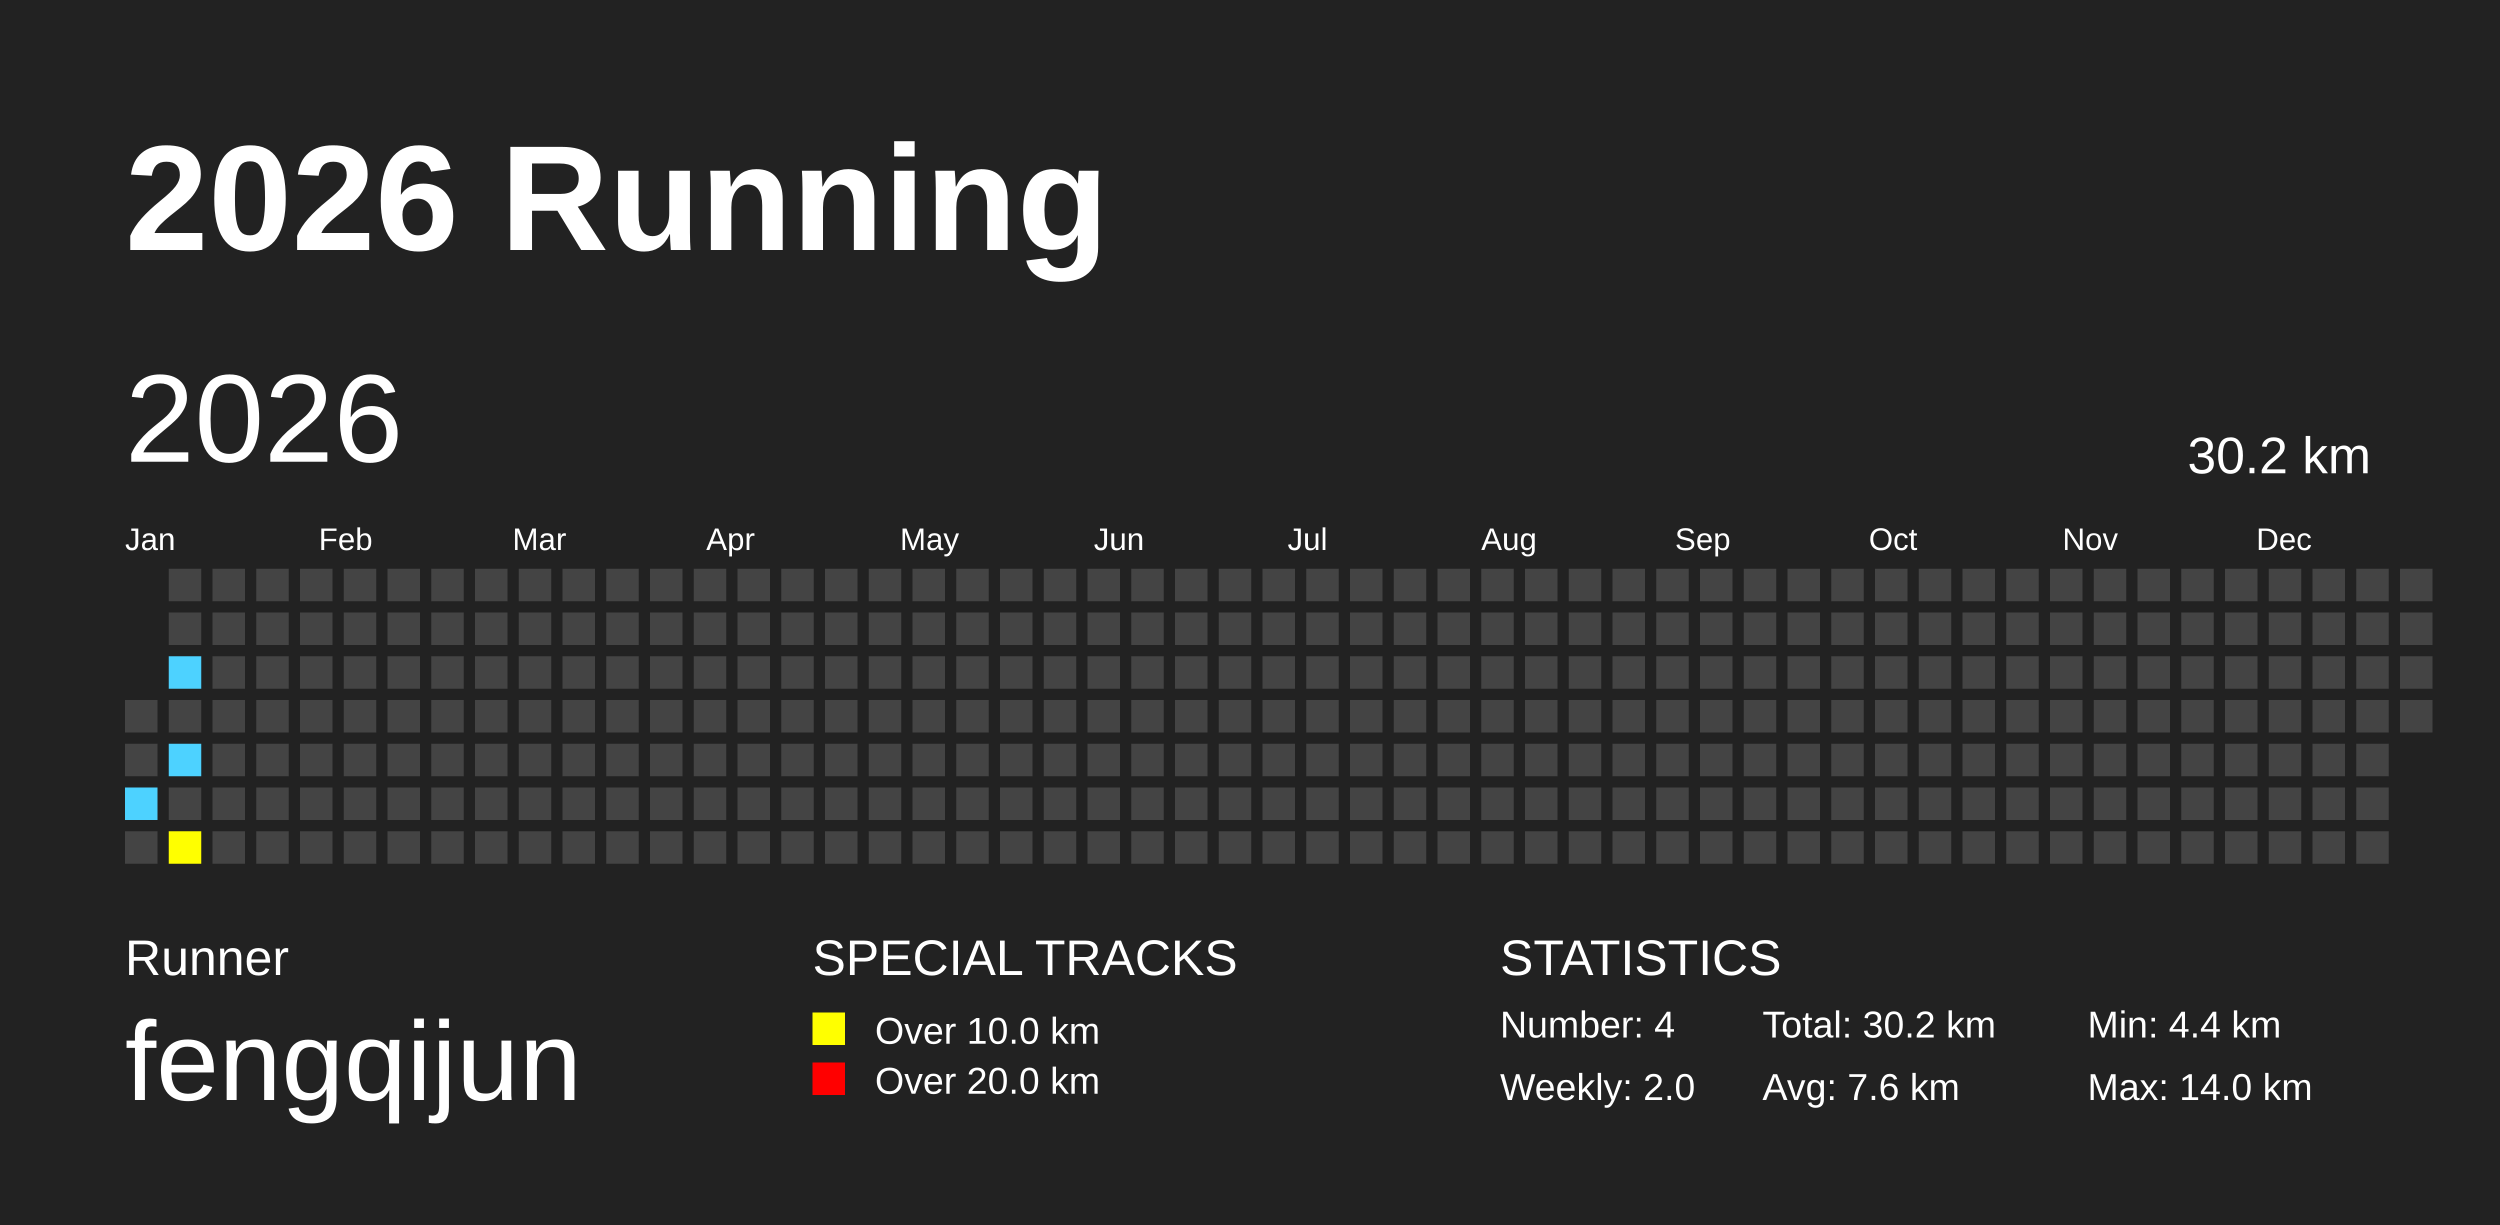
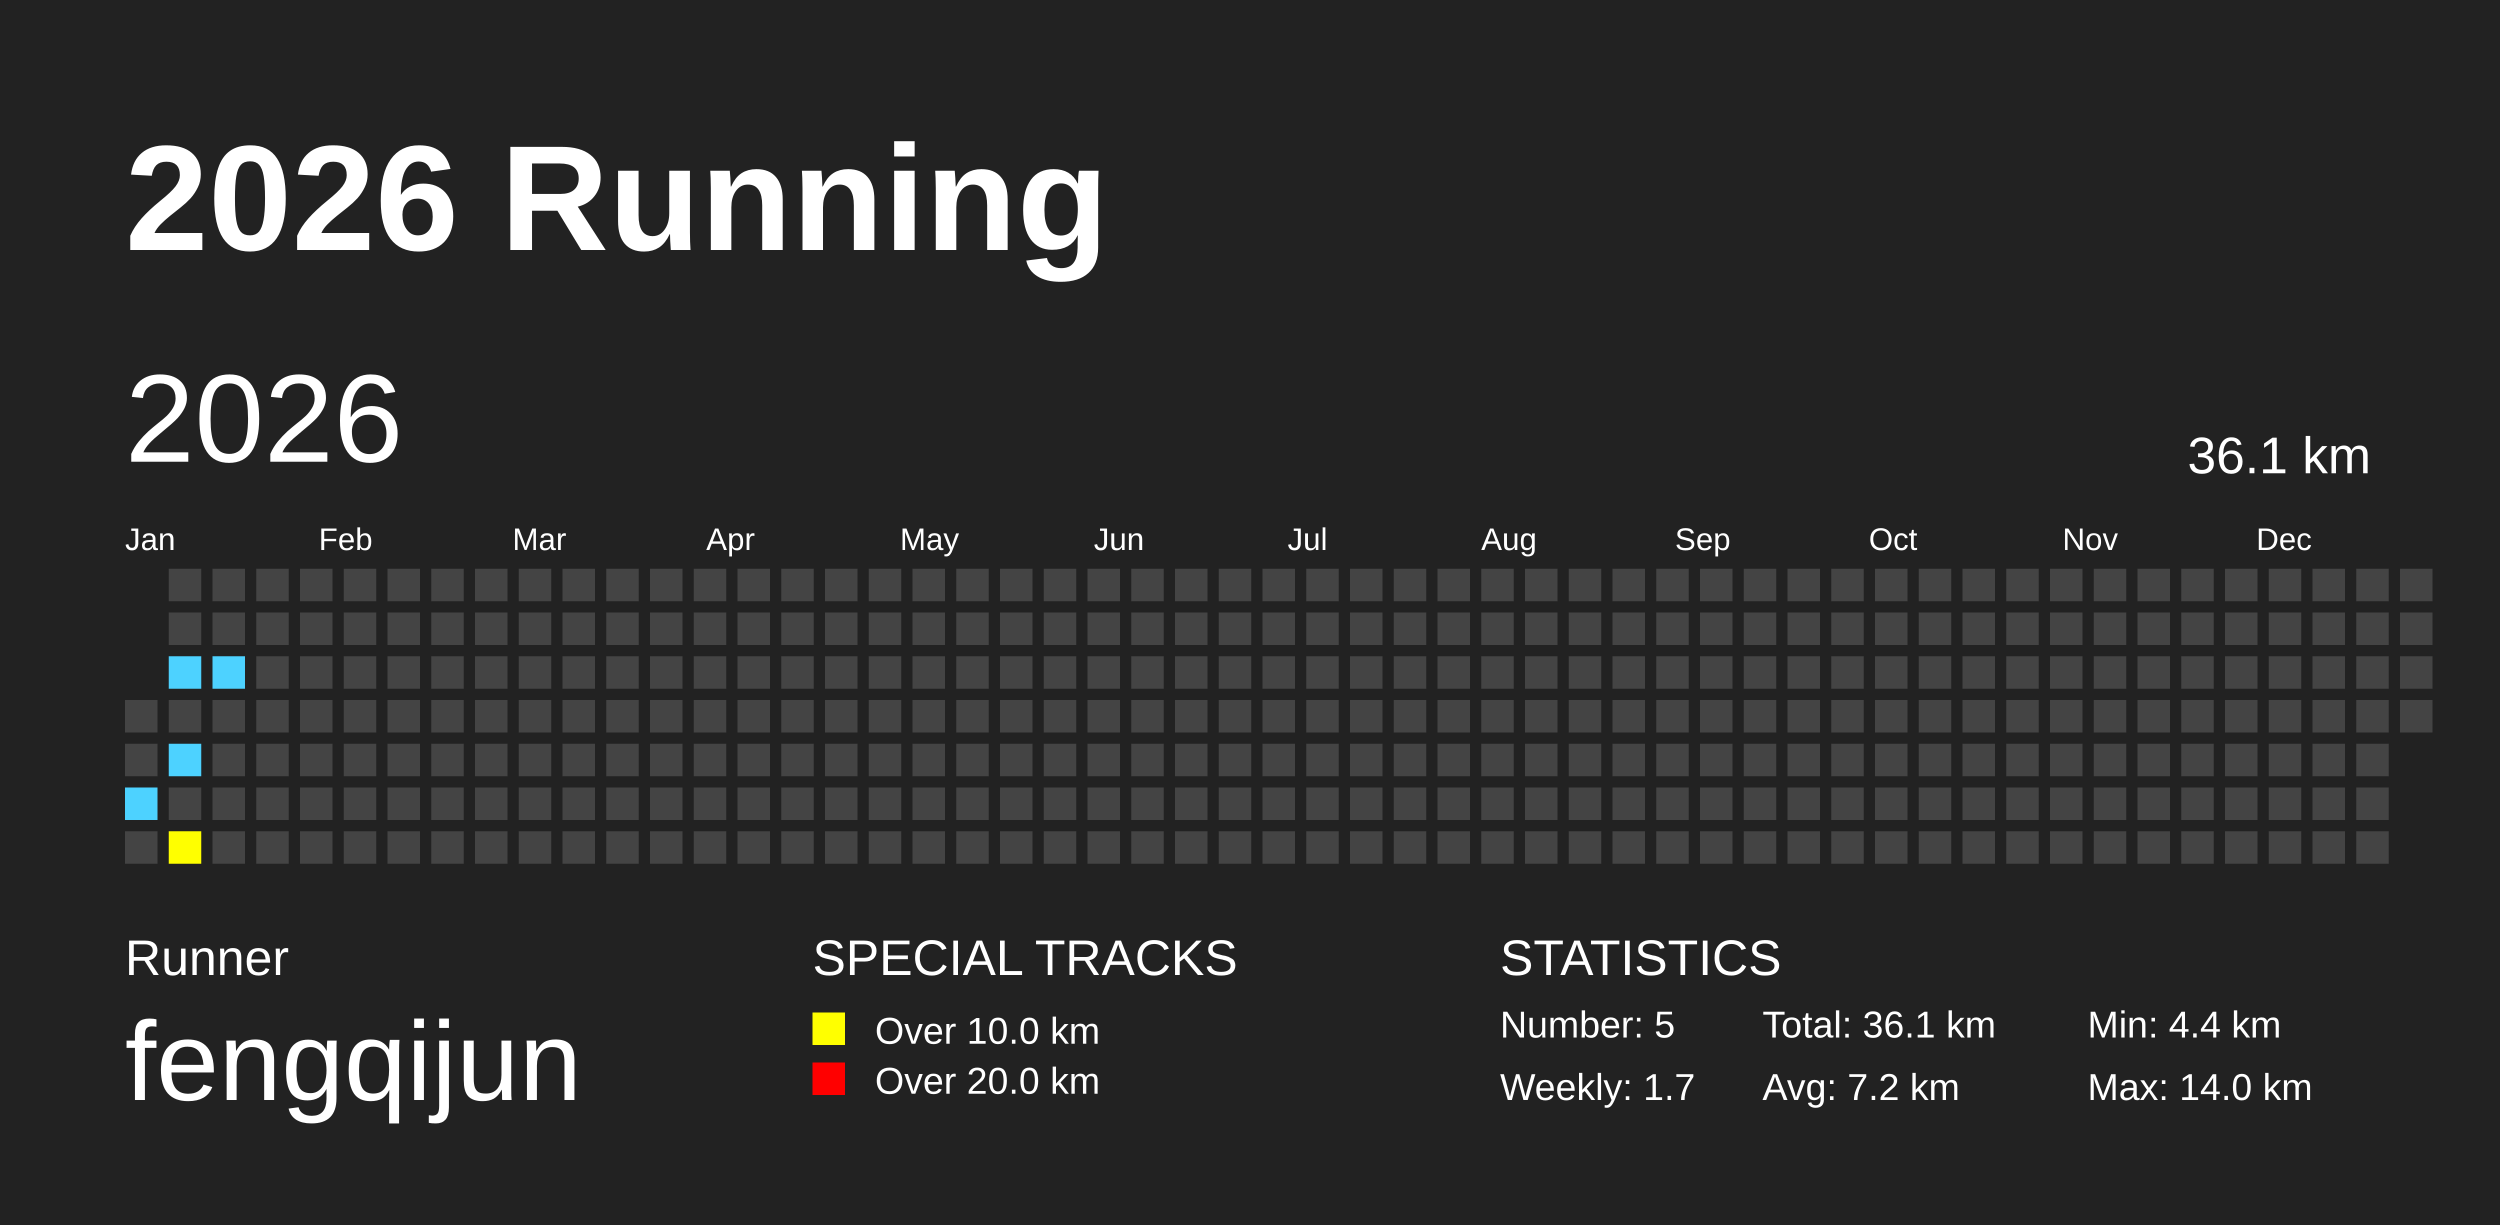
<svg xmlns="http://www.w3.org/2000/svg" baseProfile="full" height="98mm" version="1.1" viewBox="0,0,200,98" width="200mm">
  <defs />
  <rect fill="#222222" height="98" width="200" x="0" y="0" />
  <text fill="#FFFFFF" style="font-size:12px; font-family:Arial; font-weight:bold;" x="10" y="20">2026 Running</text>
  <text fill="#FFFFFF" style="font-size:4px; font-family:Arial" x="10" y="78">Runner</text>
  <text fill="#FFFFFF" style="font-size:9px; font-family:Arial" x="10" y="88">fengqijun</text>
  <text fill="#FFFFFF" style="font-size:4px; font-family:Arial" x="65" y="78">SPECIAL TRACKS</text>
  <rect fill="yellow" height="2.6" width="2.6" x="65" y="81" />
  <text fill="#FFFFFF" style="font-size:3px; font-family:Arial" x="70" y="83.5">Over 10.0 km</text>
  <rect fill="red" height="2.6" width="2.6" x="65" y="85" />
  <text fill="#FFFFFF" style="font-size:3px; font-family:Arial" x="70" y="87.5">Over 20.0 km</text>
  <text fill="#FFFFFF" style="font-size:4px; font-family:Arial" x="120" y="78">STATISTICS</text>
-   <text fill="#FFFFFF" style="font-size:3px; font-family:Arial" x="120" y="83">Number: 4</text>
-   <text fill="#FFFFFF" style="font-size:3px; font-family:Arial" x="120" y="88">Weekly: 2.0</text>
-   <text fill="#FFFFFF" style="font-size:3px; font-family:Arial" x="141" y="83">Total: 30.2 km</text>
-   <text fill="#FFFFFF" style="font-size:3px; font-family:Arial" x="141" y="88">Avg: 7.6 km</text>
+   <text fill="#FFFFFF" style="font-size:3px; font-family:Arial" x="120" y="83">Number: 5</text>
+   <text fill="#FFFFFF" style="font-size:3px; font-family:Arial" x="120" y="88">Weekly: 1.7</text>
+   <text fill="#FFFFFF" style="font-size:3px; font-family:Arial" x="141" y="83">Total: 36.1 km</text>
+   <text fill="#FFFFFF" style="font-size:3px; font-family:Arial" x="141" y="88">Avg: 7.2 km</text>
  <text fill="#FFFFFF" style="font-size:3px; font-family:Arial" x="167" y="83">Min: 4.4 km</text>
  <text fill="#FFFFFF" style="font-size:3px; font-family:Arial" x="167" y="88">Max: 14.0 km</text>
  <text dominant-baseline="hanging" fill="#FFFFFF" style="font-size:10.0px; font-family:Arial;" x="10" y="30">2026</text>
-   <text dominant-baseline="hanging" fill="#FFFFFF" style="font-size:4.125px; font-family:Arial;" x="175" y="35">30.2 km</text>
+   <text dominant-baseline="hanging" fill="#FFFFFF" style="font-size:4.125px; font-family:Arial;" x="175" y="35">36.1 km</text>
  <text fill="#FFFFFF" style="font-size:2.5px; font-family:Arial" x="10.0" y="44">Jan</text>
  <text fill="#FFFFFF" style="font-size:2.5px; font-family:Arial" x="25.5" y="44">Feb</text>
  <text fill="#FFFFFF" style="font-size:2.5px; font-family:Arial" x="41.0" y="44">Mar</text>
  <text fill="#FFFFFF" style="font-size:2.5px; font-family:Arial" x="56.5" y="44">Apr</text>
  <text fill="#FFFFFF" style="font-size:2.5px; font-family:Arial" x="72.0" y="44">May</text>
  <text fill="#FFFFFF" style="font-size:2.5px; font-family:Arial" x="87.5" y="44">Jun</text>
  <text fill="#FFFFFF" style="font-size:2.5px; font-family:Arial" x="103.0" y="44">Jul</text>
  <text fill="#FFFFFF" style="font-size:2.5px; font-family:Arial" x="118.5" y="44">Aug</text>
  <text fill="#FFFFFF" style="font-size:2.5px; font-family:Arial" x="134.0" y="44">Sep</text>
  <text fill="#FFFFFF" style="font-size:2.5px; font-family:Arial" x="149.5" y="44">Oct</text>
  <text fill="#FFFFFF" style="font-size:2.5px; font-family:Arial" x="165.0" y="44">Nov</text>
  <text fill="#FFFFFF" style="font-size:2.5px; font-family:Arial" x="180.5" y="44">Dec</text>
  <rect fill="#444444" height="2.6" width="2.6" x="10.0" y="56.0" />
  <rect fill="#444444" height="2.6" width="2.6" x="10.0" y="59.5" />
  <rect fill="#4DD2FF" height="2.6" width="2.6" x="10.0" y="63.0" />
  <rect fill="#444444" height="2.6" width="2.6" x="10.0" y="66.5" />
  <rect fill="#444444" height="2.6" width="2.6" x="13.5" y="45.5" />
  <rect fill="#444444" height="2.6" width="2.6" x="13.5" y="49.0" />
  <rect fill="#4DD2FF" height="2.6" width="2.6" x="13.5" y="52.5" />
  <rect fill="#444444" height="2.6" width="2.6" x="13.5" y="56.0" />
  <rect fill="#4DD2FF" height="2.6" width="2.6" x="13.5" y="59.5" />
  <rect fill="#444444" height="2.6" width="2.6" x="13.5" y="63.0" />
  <rect fill="yellow" height="2.6" width="2.6" x="13.5" y="66.5" />
  <rect fill="#444444" height="2.6" width="2.6" x="17.0" y="45.5" />
  <rect fill="#444444" height="2.6" width="2.6" x="17.0" y="49.0" />
-   <rect fill="#444444" height="2.6" width="2.6" x="17.0" y="52.5" />
+   <rect fill="#4DD2FF" height="2.6" width="2.6" x="17.0" y="52.5" />
  <rect fill="#444444" height="2.6" width="2.6" x="17.0" y="56.0" />
  <rect fill="#444444" height="2.6" width="2.6" x="17.0" y="59.5" />
  <rect fill="#444444" height="2.6" width="2.6" x="17.0" y="63.0" />
  <rect fill="#444444" height="2.6" width="2.6" x="17.0" y="66.5" />
  <rect fill="#444444" height="2.6" width="2.6" x="20.5" y="45.5" />
  <rect fill="#444444" height="2.6" width="2.6" x="20.5" y="49.0" />
  <rect fill="#444444" height="2.6" width="2.6" x="20.5" y="52.5" />
  <rect fill="#444444" height="2.6" width="2.6" x="20.5" y="56.0" />
  <rect fill="#444444" height="2.6" width="2.6" x="20.5" y="59.5" />
  <rect fill="#444444" height="2.6" width="2.6" x="20.5" y="63.0" />
  <rect fill="#444444" height="2.6" width="2.6" x="20.5" y="66.5" />
  <rect fill="#444444" height="2.6" width="2.6" x="24.0" y="45.5" />
  <rect fill="#444444" height="2.6" width="2.6" x="24.0" y="49.0" />
  <rect fill="#444444" height="2.6" width="2.6" x="24.0" y="52.5" />
  <rect fill="#444444" height="2.6" width="2.6" x="24.0" y="56.0" />
  <rect fill="#444444" height="2.6" width="2.6" x="24.0" y="59.5" />
  <rect fill="#444444" height="2.6" width="2.6" x="24.0" y="63.0" />
  <rect fill="#444444" height="2.6" width="2.6" x="24.0" y="66.5" />
  <rect fill="#444444" height="2.6" width="2.6" x="27.5" y="45.5" />
  <rect fill="#444444" height="2.6" width="2.6" x="27.5" y="49.0" />
  <rect fill="#444444" height="2.6" width="2.6" x="27.5" y="52.5" />
  <rect fill="#444444" height="2.6" width="2.6" x="27.5" y="56.0" />
  <rect fill="#444444" height="2.6" width="2.6" x="27.5" y="59.5" />
  <rect fill="#444444" height="2.6" width="2.6" x="27.5" y="63.0" />
  <rect fill="#444444" height="2.6" width="2.6" x="27.5" y="66.5" />
  <rect fill="#444444" height="2.6" width="2.6" x="31.0" y="45.5" />
  <rect fill="#444444" height="2.6" width="2.6" x="31.0" y="49.0" />
  <rect fill="#444444" height="2.6" width="2.6" x="31.0" y="52.5" />
  <rect fill="#444444" height="2.6" width="2.6" x="31.0" y="56.0" />
  <rect fill="#444444" height="2.6" width="2.6" x="31.0" y="59.5" />
  <rect fill="#444444" height="2.6" width="2.6" x="31.0" y="63.0" />
  <rect fill="#444444" height="2.6" width="2.6" x="31.0" y="66.5" />
  <rect fill="#444444" height="2.6" width="2.6" x="34.5" y="45.5" />
  <rect fill="#444444" height="2.6" width="2.6" x="34.5" y="49.0" />
  <rect fill="#444444" height="2.6" width="2.6" x="34.5" y="52.5" />
  <rect fill="#444444" height="2.6" width="2.6" x="34.5" y="56.0" />
  <rect fill="#444444" height="2.6" width="2.6" x="34.5" y="59.5" />
  <rect fill="#444444" height="2.6" width="2.6" x="34.5" y="63.0" />
  <rect fill="#444444" height="2.6" width="2.6" x="34.5" y="66.5" />
  <rect fill="#444444" height="2.6" width="2.6" x="38.0" y="45.5" />
  <rect fill="#444444" height="2.6" width="2.6" x="38.0" y="49.0" />
  <rect fill="#444444" height="2.6" width="2.6" x="38.0" y="52.5" />
  <rect fill="#444444" height="2.6" width="2.6" x="38.0" y="56.0" />
  <rect fill="#444444" height="2.6" width="2.6" x="38.0" y="59.5" />
  <rect fill="#444444" height="2.6" width="2.6" x="38.0" y="63.0" />
  <rect fill="#444444" height="2.6" width="2.6" x="38.0" y="66.5" />
  <rect fill="#444444" height="2.6" width="2.6" x="41.5" y="45.5" />
  <rect fill="#444444" height="2.6" width="2.6" x="41.5" y="49.0" />
  <rect fill="#444444" height="2.6" width="2.6" x="41.5" y="52.5" />
  <rect fill="#444444" height="2.6" width="2.6" x="41.5" y="56.0" />
  <rect fill="#444444" height="2.6" width="2.6" x="41.5" y="59.5" />
  <rect fill="#444444" height="2.6" width="2.6" x="41.5" y="63.0" />
  <rect fill="#444444" height="2.6" width="2.6" x="41.5" y="66.5" />
  <rect fill="#444444" height="2.6" width="2.6" x="45.0" y="45.5" />
  <rect fill="#444444" height="2.6" width="2.6" x="45.0" y="49.0" />
  <rect fill="#444444" height="2.6" width="2.6" x="45.0" y="52.5" />
  <rect fill="#444444" height="2.6" width="2.6" x="45.0" y="56.0" />
  <rect fill="#444444" height="2.6" width="2.6" x="45.0" y="59.5" />
  <rect fill="#444444" height="2.6" width="2.6" x="45.0" y="63.0" />
  <rect fill="#444444" height="2.6" width="2.6" x="45.0" y="66.5" />
  <rect fill="#444444" height="2.6" width="2.6" x="48.5" y="45.5" />
  <rect fill="#444444" height="2.6" width="2.6" x="48.5" y="49.0" />
  <rect fill="#444444" height="2.6" width="2.6" x="48.5" y="52.5" />
  <rect fill="#444444" height="2.6" width="2.6" x="48.5" y="56.0" />
  <rect fill="#444444" height="2.6" width="2.6" x="48.5" y="59.5" />
  <rect fill="#444444" height="2.6" width="2.6" x="48.5" y="63.0" />
  <rect fill="#444444" height="2.6" width="2.6" x="48.5" y="66.5" />
  <rect fill="#444444" height="2.6" width="2.6" x="52.0" y="45.5" />
  <rect fill="#444444" height="2.6" width="2.6" x="52.0" y="49.0" />
  <rect fill="#444444" height="2.6" width="2.6" x="52.0" y="52.5" />
  <rect fill="#444444" height="2.6" width="2.6" x="52.0" y="56.0" />
  <rect fill="#444444" height="2.6" width="2.6" x="52.0" y="59.5" />
  <rect fill="#444444" height="2.6" width="2.6" x="52.0" y="63.0" />
  <rect fill="#444444" height="2.6" width="2.6" x="52.0" y="66.5" />
  <rect fill="#444444" height="2.6" width="2.6" x="55.5" y="45.5" />
  <rect fill="#444444" height="2.6" width="2.6" x="55.5" y="49.0" />
  <rect fill="#444444" height="2.6" width="2.6" x="55.5" y="52.5" />
  <rect fill="#444444" height="2.6" width="2.6" x="55.5" y="56.0" />
  <rect fill="#444444" height="2.6" width="2.6" x="55.5" y="59.5" />
  <rect fill="#444444" height="2.6" width="2.6" x="55.5" y="63.0" />
  <rect fill="#444444" height="2.6" width="2.6" x="55.5" y="66.5" />
  <rect fill="#444444" height="2.6" width="2.6" x="59.0" y="45.5" />
  <rect fill="#444444" height="2.6" width="2.6" x="59.0" y="49.0" />
  <rect fill="#444444" height="2.6" width="2.6" x="59.0" y="52.5" />
  <rect fill="#444444" height="2.6" width="2.6" x="59.0" y="56.0" />
  <rect fill="#444444" height="2.6" width="2.6" x="59.0" y="59.5" />
  <rect fill="#444444" height="2.6" width="2.6" x="59.0" y="63.0" />
  <rect fill="#444444" height="2.6" width="2.6" x="59.0" y="66.5" />
  <rect fill="#444444" height="2.6" width="2.6" x="62.5" y="45.5" />
  <rect fill="#444444" height="2.6" width="2.6" x="62.5" y="49.0" />
  <rect fill="#444444" height="2.6" width="2.6" x="62.5" y="52.5" />
  <rect fill="#444444" height="2.6" width="2.6" x="62.5" y="56.0" />
  <rect fill="#444444" height="2.6" width="2.6" x="62.5" y="59.5" />
  <rect fill="#444444" height="2.6" width="2.6" x="62.5" y="63.0" />
  <rect fill="#444444" height="2.6" width="2.6" x="62.5" y="66.5" />
  <rect fill="#444444" height="2.6" width="2.6" x="66.0" y="45.5" />
  <rect fill="#444444" height="2.6" width="2.6" x="66.0" y="49.0" />
  <rect fill="#444444" height="2.6" width="2.6" x="66.0" y="52.5" />
  <rect fill="#444444" height="2.6" width="2.6" x="66.0" y="56.0" />
  <rect fill="#444444" height="2.6" width="2.6" x="66.0" y="59.5" />
  <rect fill="#444444" height="2.6" width="2.6" x="66.0" y="63.0" />
  <rect fill="#444444" height="2.6" width="2.6" x="66.0" y="66.5" />
  <rect fill="#444444" height="2.6" width="2.6" x="69.5" y="45.5" />
  <rect fill="#444444" height="2.6" width="2.6" x="69.5" y="49.0" />
  <rect fill="#444444" height="2.6" width="2.6" x="69.5" y="52.5" />
  <rect fill="#444444" height="2.6" width="2.6" x="69.5" y="56.0" />
  <rect fill="#444444" height="2.6" width="2.6" x="69.5" y="59.5" />
  <rect fill="#444444" height="2.6" width="2.6" x="69.5" y="63.0" />
  <rect fill="#444444" height="2.6" width="2.6" x="69.5" y="66.5" />
  <rect fill="#444444" height="2.6" width="2.6" x="73.0" y="45.5" />
  <rect fill="#444444" height="2.6" width="2.6" x="73.0" y="49.0" />
  <rect fill="#444444" height="2.6" width="2.6" x="73.0" y="52.5" />
  <rect fill="#444444" height="2.6" width="2.6" x="73.0" y="56.0" />
  <rect fill="#444444" height="2.6" width="2.6" x="73.0" y="59.5" />
  <rect fill="#444444" height="2.6" width="2.6" x="73.0" y="63.0" />
  <rect fill="#444444" height="2.6" width="2.6" x="73.0" y="66.5" />
  <rect fill="#444444" height="2.6" width="2.6" x="76.5" y="45.5" />
  <rect fill="#444444" height="2.6" width="2.6" x="76.5" y="49.0" />
  <rect fill="#444444" height="2.6" width="2.6" x="76.5" y="52.5" />
  <rect fill="#444444" height="2.6" width="2.6" x="76.5" y="56.0" />
  <rect fill="#444444" height="2.6" width="2.6" x="76.5" y="59.5" />
  <rect fill="#444444" height="2.6" width="2.6" x="76.5" y="63.0" />
  <rect fill="#444444" height="2.6" width="2.6" x="76.5" y="66.5" />
  <rect fill="#444444" height="2.6" width="2.6" x="80.0" y="45.5" />
  <rect fill="#444444" height="2.6" width="2.6" x="80.0" y="49.0" />
  <rect fill="#444444" height="2.6" width="2.6" x="80.0" y="52.5" />
  <rect fill="#444444" height="2.6" width="2.6" x="80.0" y="56.0" />
  <rect fill="#444444" height="2.6" width="2.6" x="80.0" y="59.5" />
  <rect fill="#444444" height="2.6" width="2.6" x="80.0" y="63.0" />
  <rect fill="#444444" height="2.6" width="2.6" x="80.0" y="66.5" />
  <rect fill="#444444" height="2.6" width="2.6" x="83.5" y="45.5" />
  <rect fill="#444444" height="2.6" width="2.6" x="83.5" y="49.0" />
  <rect fill="#444444" height="2.6" width="2.6" x="83.5" y="52.5" />
  <rect fill="#444444" height="2.6" width="2.6" x="83.5" y="56.0" />
  <rect fill="#444444" height="2.6" width="2.6" x="83.5" y="59.5" />
  <rect fill="#444444" height="2.6" width="2.6" x="83.5" y="63.0" />
  <rect fill="#444444" height="2.6" width="2.6" x="83.5" y="66.5" />
  <rect fill="#444444" height="2.6" width="2.6" x="87.0" y="45.5" />
  <rect fill="#444444" height="2.6" width="2.6" x="87.0" y="49.0" />
  <rect fill="#444444" height="2.6" width="2.6" x="87.0" y="52.5" />
  <rect fill="#444444" height="2.6" width="2.6" x="87.0" y="56.0" />
  <rect fill="#444444" height="2.6" width="2.6" x="87.0" y="59.5" />
  <rect fill="#444444" height="2.6" width="2.6" x="87.0" y="63.0" />
  <rect fill="#444444" height="2.6" width="2.6" x="87.0" y="66.5" />
  <rect fill="#444444" height="2.6" width="2.6" x="90.5" y="45.5" />
  <rect fill="#444444" height="2.6" width="2.6" x="90.5" y="49.0" />
  <rect fill="#444444" height="2.6" width="2.6" x="90.5" y="52.5" />
  <rect fill="#444444" height="2.6" width="2.6" x="90.5" y="56.0" />
  <rect fill="#444444" height="2.6" width="2.6" x="90.5" y="59.5" />
  <rect fill="#444444" height="2.6" width="2.6" x="90.5" y="63.0" />
  <rect fill="#444444" height="2.6" width="2.6" x="90.5" y="66.5" />
  <rect fill="#444444" height="2.6" width="2.6" x="94.0" y="45.5" />
  <rect fill="#444444" height="2.6" width="2.6" x="94.0" y="49.0" />
  <rect fill="#444444" height="2.6" width="2.6" x="94.0" y="52.5" />
  <rect fill="#444444" height="2.6" width="2.6" x="94.0" y="56.0" />
  <rect fill="#444444" height="2.6" width="2.6" x="94.0" y="59.5" />
  <rect fill="#444444" height="2.6" width="2.6" x="94.0" y="63.0" />
  <rect fill="#444444" height="2.6" width="2.6" x="94.0" y="66.5" />
  <rect fill="#444444" height="2.6" width="2.6" x="97.5" y="45.5" />
  <rect fill="#444444" height="2.6" width="2.6" x="97.5" y="49.0" />
  <rect fill="#444444" height="2.6" width="2.6" x="97.5" y="52.5" />
  <rect fill="#444444" height="2.6" width="2.6" x="97.5" y="56.0" />
  <rect fill="#444444" height="2.6" width="2.6" x="97.5" y="59.5" />
  <rect fill="#444444" height="2.6" width="2.6" x="97.5" y="63.0" />
  <rect fill="#444444" height="2.6" width="2.6" x="97.5" y="66.5" />
  <rect fill="#444444" height="2.6" width="2.6" x="101.0" y="45.5" />
  <rect fill="#444444" height="2.6" width="2.6" x="101.0" y="49.0" />
  <rect fill="#444444" height="2.6" width="2.6" x="101.0" y="52.5" />
  <rect fill="#444444" height="2.6" width="2.6" x="101.0" y="56.0" />
  <rect fill="#444444" height="2.6" width="2.6" x="101.0" y="59.5" />
  <rect fill="#444444" height="2.6" width="2.6" x="101.0" y="63.0" />
  <rect fill="#444444" height="2.6" width="2.6" x="101.0" y="66.5" />
  <rect fill="#444444" height="2.6" width="2.6" x="104.5" y="45.5" />
  <rect fill="#444444" height="2.6" width="2.6" x="104.5" y="49.0" />
  <rect fill="#444444" height="2.6" width="2.6" x="104.5" y="52.5" />
  <rect fill="#444444" height="2.6" width="2.6" x="104.5" y="56.0" />
  <rect fill="#444444" height="2.6" width="2.6" x="104.5" y="59.5" />
  <rect fill="#444444" height="2.6" width="2.6" x="104.5" y="63.0" />
  <rect fill="#444444" height="2.6" width="2.6" x="104.5" y="66.5" />
  <rect fill="#444444" height="2.6" width="2.6" x="108.0" y="45.5" />
  <rect fill="#444444" height="2.6" width="2.6" x="108.0" y="49.0" />
  <rect fill="#444444" height="2.6" width="2.6" x="108.0" y="52.5" />
  <rect fill="#444444" height="2.6" width="2.6" x="108.0" y="56.0" />
  <rect fill="#444444" height="2.6" width="2.6" x="108.0" y="59.5" />
  <rect fill="#444444" height="2.6" width="2.6" x="108.0" y="63.0" />
  <rect fill="#444444" height="2.6" width="2.6" x="108.0" y="66.5" />
  <rect fill="#444444" height="2.6" width="2.6" x="111.5" y="45.5" />
  <rect fill="#444444" height="2.6" width="2.6" x="111.5" y="49.0" />
  <rect fill="#444444" height="2.6" width="2.6" x="111.5" y="52.5" />
  <rect fill="#444444" height="2.6" width="2.6" x="111.5" y="56.0" />
  <rect fill="#444444" height="2.6" width="2.6" x="111.5" y="59.5" />
  <rect fill="#444444" height="2.6" width="2.6" x="111.5" y="63.0" />
  <rect fill="#444444" height="2.6" width="2.6" x="111.5" y="66.5" />
  <rect fill="#444444" height="2.6" width="2.6" x="115.0" y="45.5" />
  <rect fill="#444444" height="2.6" width="2.6" x="115.0" y="49.0" />
  <rect fill="#444444" height="2.6" width="2.6" x="115.0" y="52.5" />
  <rect fill="#444444" height="2.6" width="2.6" x="115.0" y="56.0" />
  <rect fill="#444444" height="2.6" width="2.6" x="115.0" y="59.5" />
  <rect fill="#444444" height="2.6" width="2.6" x="115.0" y="63.0" />
  <rect fill="#444444" height="2.6" width="2.6" x="115.0" y="66.5" />
  <rect fill="#444444" height="2.6" width="2.6" x="118.5" y="45.5" />
  <rect fill="#444444" height="2.6" width="2.6" x="118.5" y="49.0" />
  <rect fill="#444444" height="2.6" width="2.6" x="118.5" y="52.5" />
  <rect fill="#444444" height="2.6" width="2.6" x="118.5" y="56.0" />
  <rect fill="#444444" height="2.6" width="2.6" x="118.5" y="59.5" />
  <rect fill="#444444" height="2.6" width="2.6" x="118.5" y="63.0" />
  <rect fill="#444444" height="2.6" width="2.6" x="118.5" y="66.5" />
  <rect fill="#444444" height="2.6" width="2.6" x="122.0" y="45.5" />
  <rect fill="#444444" height="2.6" width="2.6" x="122.0" y="49.0" />
  <rect fill="#444444" height="2.6" width="2.6" x="122.0" y="52.5" />
  <rect fill="#444444" height="2.6" width="2.6" x="122.0" y="56.0" />
  <rect fill="#444444" height="2.6" width="2.6" x="122.0" y="59.5" />
  <rect fill="#444444" height="2.6" width="2.6" x="122.0" y="63.0" />
  <rect fill="#444444" height="2.6" width="2.6" x="122.0" y="66.5" />
  <rect fill="#444444" height="2.6" width="2.6" x="125.5" y="45.5" />
  <rect fill="#444444" height="2.6" width="2.6" x="125.5" y="49.0" />
  <rect fill="#444444" height="2.6" width="2.6" x="125.5" y="52.5" />
  <rect fill="#444444" height="2.6" width="2.6" x="125.5" y="56.0" />
  <rect fill="#444444" height="2.6" width="2.6" x="125.5" y="59.5" />
  <rect fill="#444444" height="2.6" width="2.6" x="125.5" y="63.0" />
  <rect fill="#444444" height="2.6" width="2.6" x="125.5" y="66.5" />
  <rect fill="#444444" height="2.6" width="2.6" x="129.0" y="45.5" />
  <rect fill="#444444" height="2.6" width="2.6" x="129.0" y="49.0" />
  <rect fill="#444444" height="2.6" width="2.6" x="129.0" y="52.5" />
  <rect fill="#444444" height="2.6" width="2.6" x="129.0" y="56.0" />
  <rect fill="#444444" height="2.6" width="2.6" x="129.0" y="59.5" />
  <rect fill="#444444" height="2.6" width="2.6" x="129.0" y="63.0" />
  <rect fill="#444444" height="2.6" width="2.6" x="129.0" y="66.5" />
  <rect fill="#444444" height="2.6" width="2.6" x="132.5" y="45.5" />
  <rect fill="#444444" height="2.6" width="2.6" x="132.5" y="49.0" />
  <rect fill="#444444" height="2.6" width="2.6" x="132.5" y="52.5" />
  <rect fill="#444444" height="2.6" width="2.6" x="132.5" y="56.0" />
  <rect fill="#444444" height="2.6" width="2.6" x="132.5" y="59.5" />
  <rect fill="#444444" height="2.6" width="2.6" x="132.5" y="63.0" />
  <rect fill="#444444" height="2.6" width="2.6" x="132.5" y="66.5" />
  <rect fill="#444444" height="2.6" width="2.6" x="136.0" y="45.5" />
  <rect fill="#444444" height="2.6" width="2.6" x="136.0" y="49.0" />
  <rect fill="#444444" height="2.6" width="2.6" x="136.0" y="52.5" />
  <rect fill="#444444" height="2.6" width="2.6" x="136.0" y="56.0" />
  <rect fill="#444444" height="2.6" width="2.6" x="136.0" y="59.5" />
  <rect fill="#444444" height="2.6" width="2.6" x="136.0" y="63.0" />
  <rect fill="#444444" height="2.6" width="2.6" x="136.0" y="66.5" />
  <rect fill="#444444" height="2.6" width="2.6" x="139.5" y="45.5" />
  <rect fill="#444444" height="2.6" width="2.6" x="139.5" y="49.0" />
  <rect fill="#444444" height="2.6" width="2.6" x="139.5" y="52.5" />
  <rect fill="#444444" height="2.6" width="2.6" x="139.5" y="56.0" />
  <rect fill="#444444" height="2.6" width="2.6" x="139.5" y="59.5" />
  <rect fill="#444444" height="2.6" width="2.6" x="139.5" y="63.0" />
  <rect fill="#444444" height="2.6" width="2.6" x="139.5" y="66.5" />
  <rect fill="#444444" height="2.6" width="2.6" x="143.0" y="45.5" />
  <rect fill="#444444" height="2.6" width="2.6" x="143.0" y="49.0" />
  <rect fill="#444444" height="2.6" width="2.6" x="143.0" y="52.5" />
  <rect fill="#444444" height="2.6" width="2.6" x="143.0" y="56.0" />
  <rect fill="#444444" height="2.6" width="2.6" x="143.0" y="59.5" />
  <rect fill="#444444" height="2.6" width="2.6" x="143.0" y="63.0" />
  <rect fill="#444444" height="2.6" width="2.6" x="143.0" y="66.5" />
  <rect fill="#444444" height="2.6" width="2.6" x="146.5" y="45.5" />
  <rect fill="#444444" height="2.6" width="2.6" x="146.5" y="49.0" />
  <rect fill="#444444" height="2.6" width="2.6" x="146.5" y="52.5" />
  <rect fill="#444444" height="2.6" width="2.6" x="146.5" y="56.0" />
  <rect fill="#444444" height="2.6" width="2.6" x="146.5" y="59.5" />
  <rect fill="#444444" height="2.6" width="2.6" x="146.5" y="63.0" />
  <rect fill="#444444" height="2.6" width="2.6" x="146.5" y="66.5" />
  <rect fill="#444444" height="2.6" width="2.6" x="150.0" y="45.5" />
  <rect fill="#444444" height="2.6" width="2.6" x="150.0" y="49.0" />
  <rect fill="#444444" height="2.6" width="2.6" x="150.0" y="52.5" />
  <rect fill="#444444" height="2.6" width="2.6" x="150.0" y="56.0" />
  <rect fill="#444444" height="2.6" width="2.6" x="150.0" y="59.5" />
  <rect fill="#444444" height="2.6" width="2.6" x="150.0" y="63.0" />
  <rect fill="#444444" height="2.6" width="2.6" x="150.0" y="66.5" />
  <rect fill="#444444" height="2.6" width="2.6" x="153.5" y="45.5" />
  <rect fill="#444444" height="2.6" width="2.6" x="153.5" y="49.0" />
  <rect fill="#444444" height="2.6" width="2.6" x="153.5" y="52.5" />
  <rect fill="#444444" height="2.6" width="2.6" x="153.5" y="56.0" />
  <rect fill="#444444" height="2.6" width="2.6" x="153.5" y="59.5" />
  <rect fill="#444444" height="2.6" width="2.6" x="153.5" y="63.0" />
  <rect fill="#444444" height="2.6" width="2.6" x="153.5" y="66.5" />
  <rect fill="#444444" height="2.6" width="2.6" x="157.0" y="45.5" />
  <rect fill="#444444" height="2.6" width="2.6" x="157.0" y="49.0" />
  <rect fill="#444444" height="2.6" width="2.6" x="157.0" y="52.5" />
  <rect fill="#444444" height="2.6" width="2.6" x="157.0" y="56.0" />
  <rect fill="#444444" height="2.6" width="2.6" x="157.0" y="59.5" />
  <rect fill="#444444" height="2.6" width="2.6" x="157.0" y="63.0" />
  <rect fill="#444444" height="2.6" width="2.6" x="157.0" y="66.5" />
  <rect fill="#444444" height="2.6" width="2.6" x="160.5" y="45.5" />
  <rect fill="#444444" height="2.6" width="2.6" x="160.5" y="49.0" />
  <rect fill="#444444" height="2.6" width="2.6" x="160.5" y="52.5" />
  <rect fill="#444444" height="2.6" width="2.6" x="160.5" y="56.0" />
  <rect fill="#444444" height="2.6" width="2.6" x="160.5" y="59.5" />
  <rect fill="#444444" height="2.6" width="2.6" x="160.5" y="63.0" />
  <rect fill="#444444" height="2.6" width="2.6" x="160.5" y="66.5" />
  <rect fill="#444444" height="2.6" width="2.6" x="164.0" y="45.5" />
  <rect fill="#444444" height="2.6" width="2.6" x="164.0" y="49.0" />
  <rect fill="#444444" height="2.6" width="2.6" x="164.0" y="52.5" />
  <rect fill="#444444" height="2.6" width="2.6" x="164.0" y="56.0" />
  <rect fill="#444444" height="2.6" width="2.6" x="164.0" y="59.5" />
  <rect fill="#444444" height="2.6" width="2.6" x="164.0" y="63.0" />
  <rect fill="#444444" height="2.6" width="2.6" x="164.0" y="66.5" />
  <rect fill="#444444" height="2.6" width="2.6" x="167.5" y="45.5" />
  <rect fill="#444444" height="2.6" width="2.6" x="167.5" y="49.0" />
  <rect fill="#444444" height="2.6" width="2.6" x="167.5" y="52.5" />
  <rect fill="#444444" height="2.6" width="2.6" x="167.5" y="56.0" />
  <rect fill="#444444" height="2.6" width="2.6" x="167.5" y="59.5" />
  <rect fill="#444444" height="2.6" width="2.6" x="167.5" y="63.0" />
  <rect fill="#444444" height="2.6" width="2.6" x="167.5" y="66.5" />
  <rect fill="#444444" height="2.6" width="2.6" x="171.0" y="45.5" />
  <rect fill="#444444" height="2.6" width="2.6" x="171.0" y="49.0" />
  <rect fill="#444444" height="2.6" width="2.6" x="171.0" y="52.5" />
  <rect fill="#444444" height="2.6" width="2.6" x="171.0" y="56.0" />
  <rect fill="#444444" height="2.6" width="2.6" x="171.0" y="59.5" />
  <rect fill="#444444" height="2.6" width="2.6" x="171.0" y="63.0" />
  <rect fill="#444444" height="2.6" width="2.6" x="171.0" y="66.5" />
  <rect fill="#444444" height="2.6" width="2.6" x="174.5" y="45.5" />
  <rect fill="#444444" height="2.6" width="2.6" x="174.5" y="49.0" />
  <rect fill="#444444" height="2.6" width="2.6" x="174.5" y="52.5" />
  <rect fill="#444444" height="2.6" width="2.6" x="174.5" y="56.0" />
  <rect fill="#444444" height="2.6" width="2.6" x="174.5" y="59.5" />
  <rect fill="#444444" height="2.6" width="2.6" x="174.5" y="63.0" />
  <rect fill="#444444" height="2.6" width="2.6" x="174.5" y="66.5" />
  <rect fill="#444444" height="2.6" width="2.6" x="178.0" y="45.5" />
  <rect fill="#444444" height="2.6" width="2.6" x="178.0" y="49.0" />
  <rect fill="#444444" height="2.6" width="2.6" x="178.0" y="52.5" />
  <rect fill="#444444" height="2.6" width="2.6" x="178.0" y="56.0" />
  <rect fill="#444444" height="2.6" width="2.6" x="178.0" y="59.5" />
  <rect fill="#444444" height="2.6" width="2.6" x="178.0" y="63.0" />
  <rect fill="#444444" height="2.6" width="2.6" x="178.0" y="66.5" />
  <rect fill="#444444" height="2.6" width="2.6" x="181.5" y="45.5" />
  <rect fill="#444444" height="2.6" width="2.6" x="181.5" y="49.0" />
  <rect fill="#444444" height="2.6" width="2.6" x="181.5" y="52.5" />
  <rect fill="#444444" height="2.6" width="2.6" x="181.5" y="56.0" />
  <rect fill="#444444" height="2.6" width="2.6" x="181.5" y="59.5" />
  <rect fill="#444444" height="2.6" width="2.6" x="181.5" y="63.0" />
  <rect fill="#444444" height="2.6" width="2.6" x="181.5" y="66.5" />
  <rect fill="#444444" height="2.6" width="2.6" x="185.0" y="45.5" />
  <rect fill="#444444" height="2.6" width="2.6" x="185.0" y="49.0" />
  <rect fill="#444444" height="2.6" width="2.6" x="185.0" y="52.5" />
  <rect fill="#444444" height="2.6" width="2.6" x="185.0" y="56.0" />
  <rect fill="#444444" height="2.6" width="2.6" x="185.0" y="59.5" />
  <rect fill="#444444" height="2.6" width="2.6" x="185.0" y="63.0" />
  <rect fill="#444444" height="2.6" width="2.6" x="185.0" y="66.5" />
  <rect fill="#444444" height="2.6" width="2.6" x="188.5" y="45.5" />
  <rect fill="#444444" height="2.6" width="2.6" x="188.5" y="49.0" />
  <rect fill="#444444" height="2.6" width="2.6" x="188.5" y="52.5" />
  <rect fill="#444444" height="2.6" width="2.6" x="188.5" y="56.0" />
  <rect fill="#444444" height="2.6" width="2.6" x="188.5" y="59.5" />
  <rect fill="#444444" height="2.6" width="2.6" x="188.5" y="63.0" />
  <rect fill="#444444" height="2.6" width="2.6" x="188.5" y="66.5" />
  <rect fill="#444444" height="2.6" width="2.6" x="192.0" y="45.5" />
  <rect fill="#444444" height="2.6" width="2.6" x="192.0" y="49.0" />
  <rect fill="#444444" height="2.6" width="2.6" x="192.0" y="52.5" />
  <rect fill="#444444" height="2.6" width="2.6" x="192.0" y="56.0" />
</svg>
